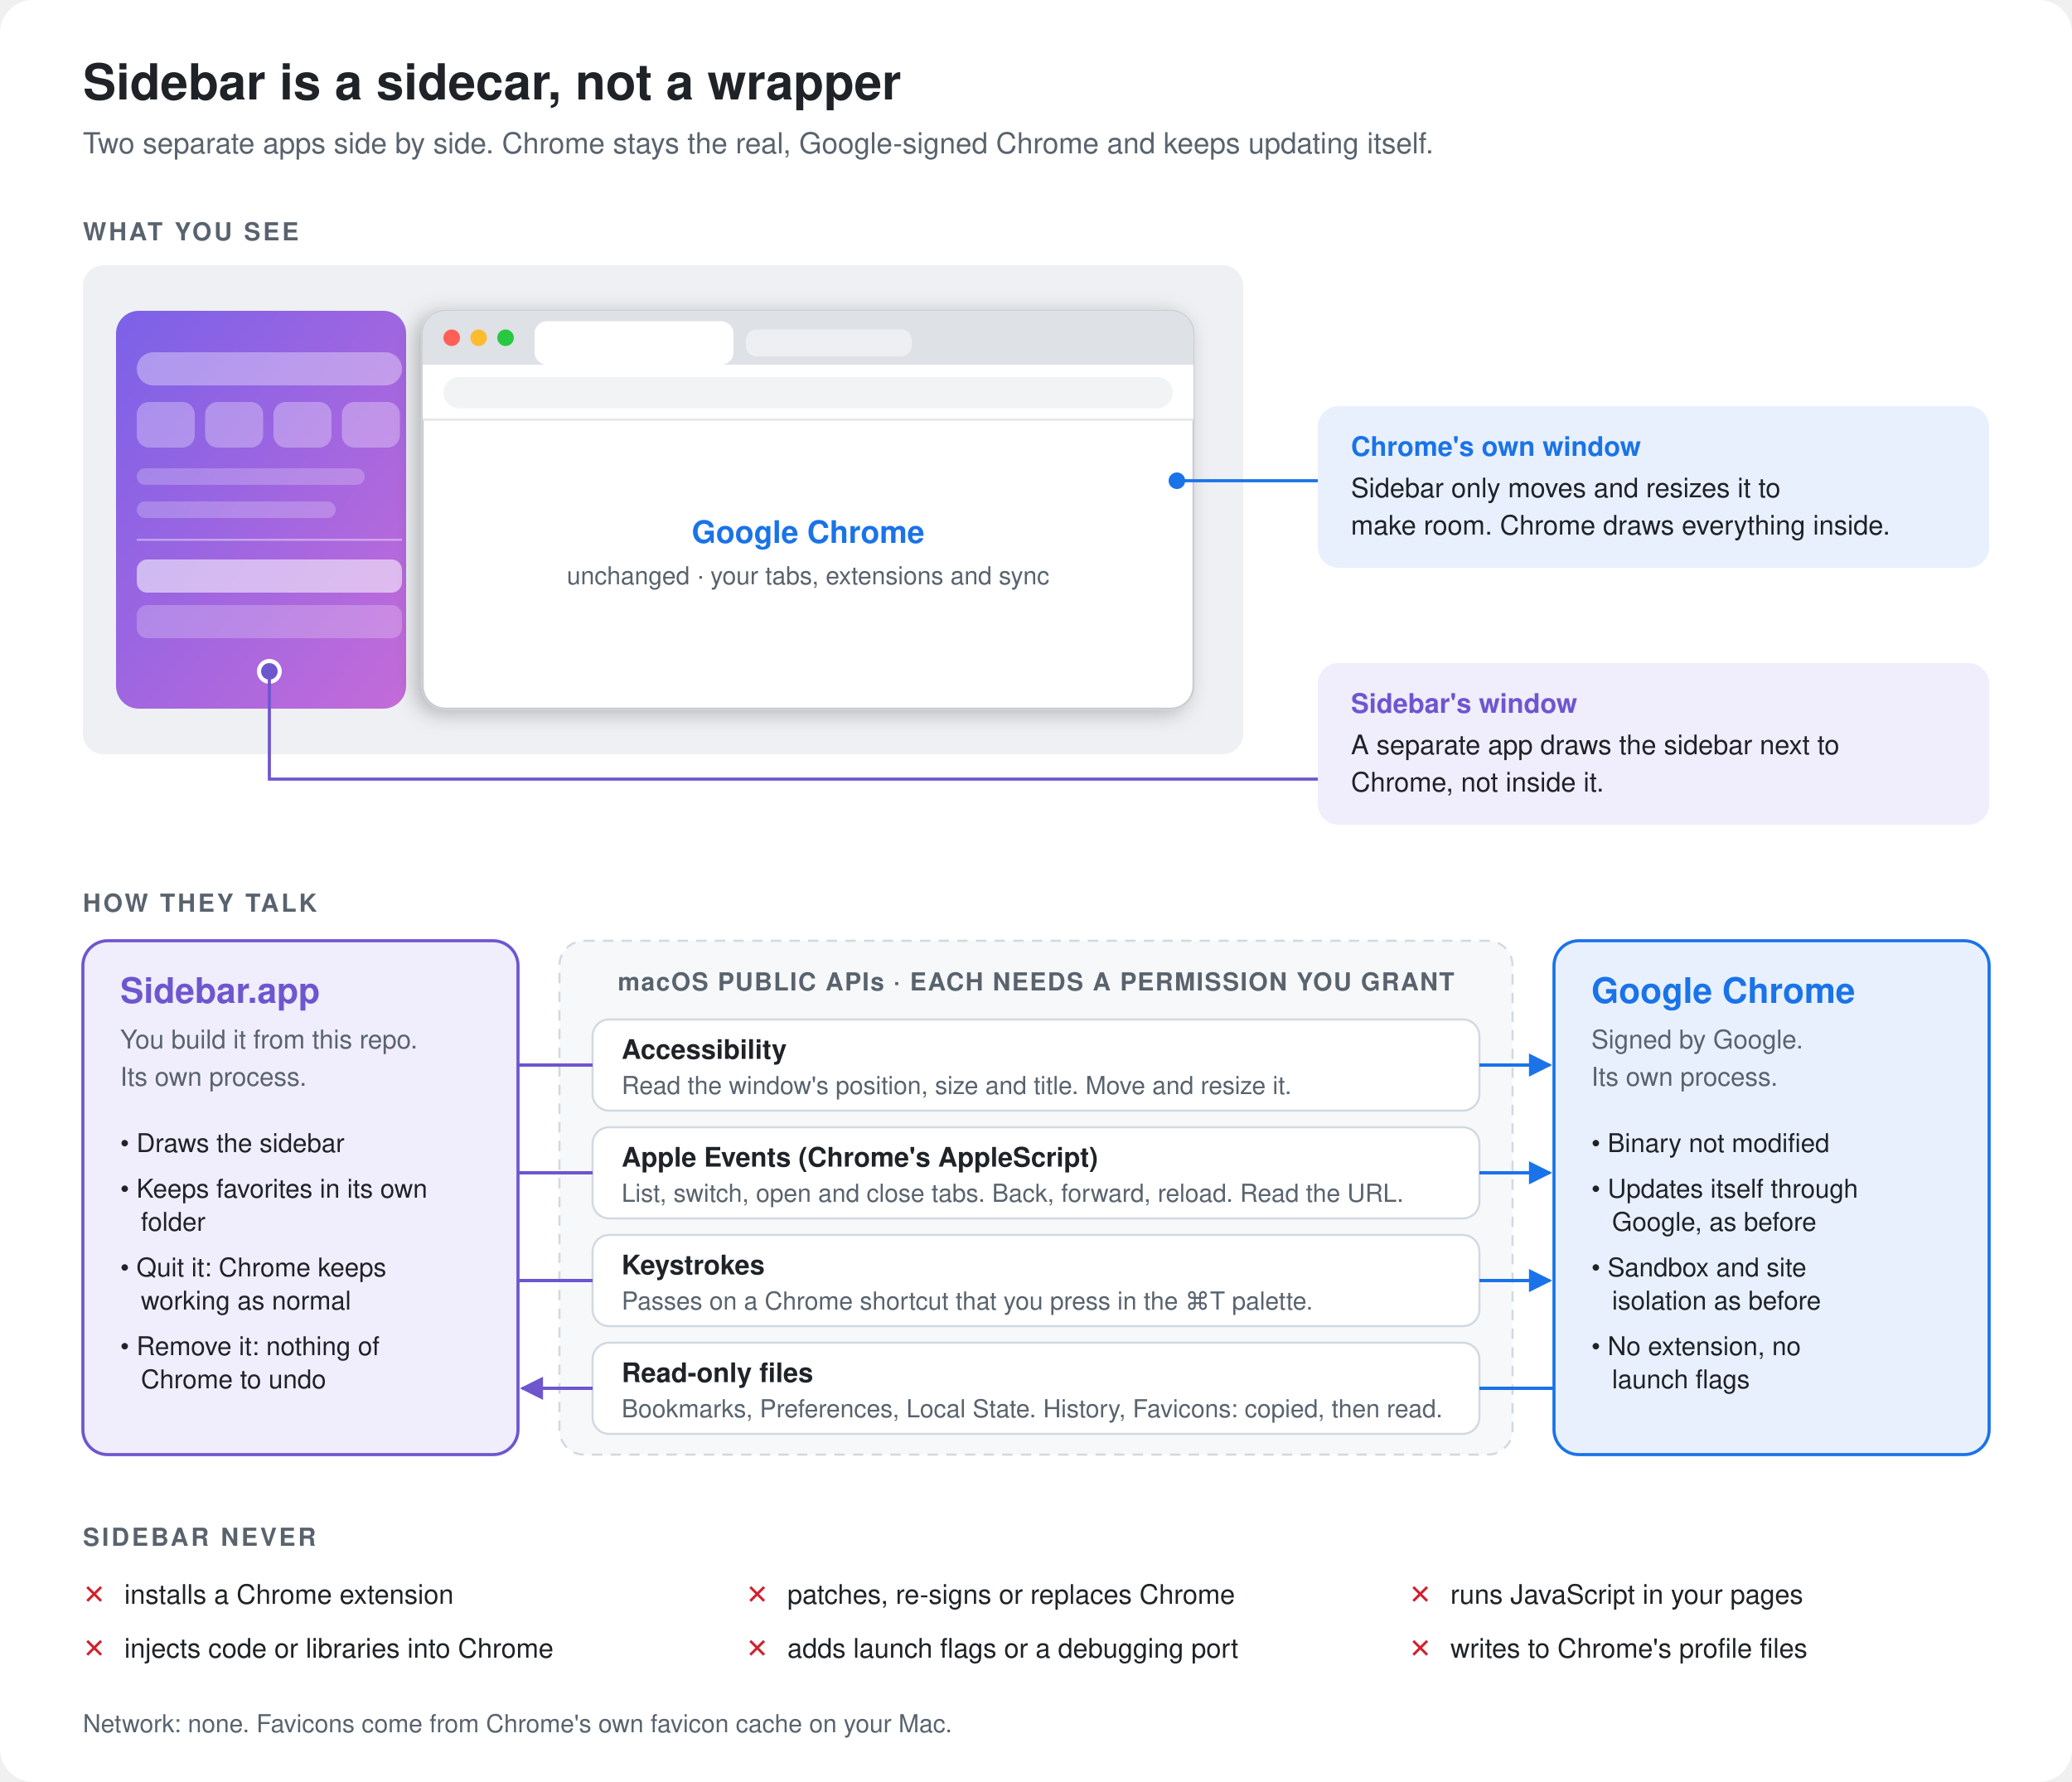
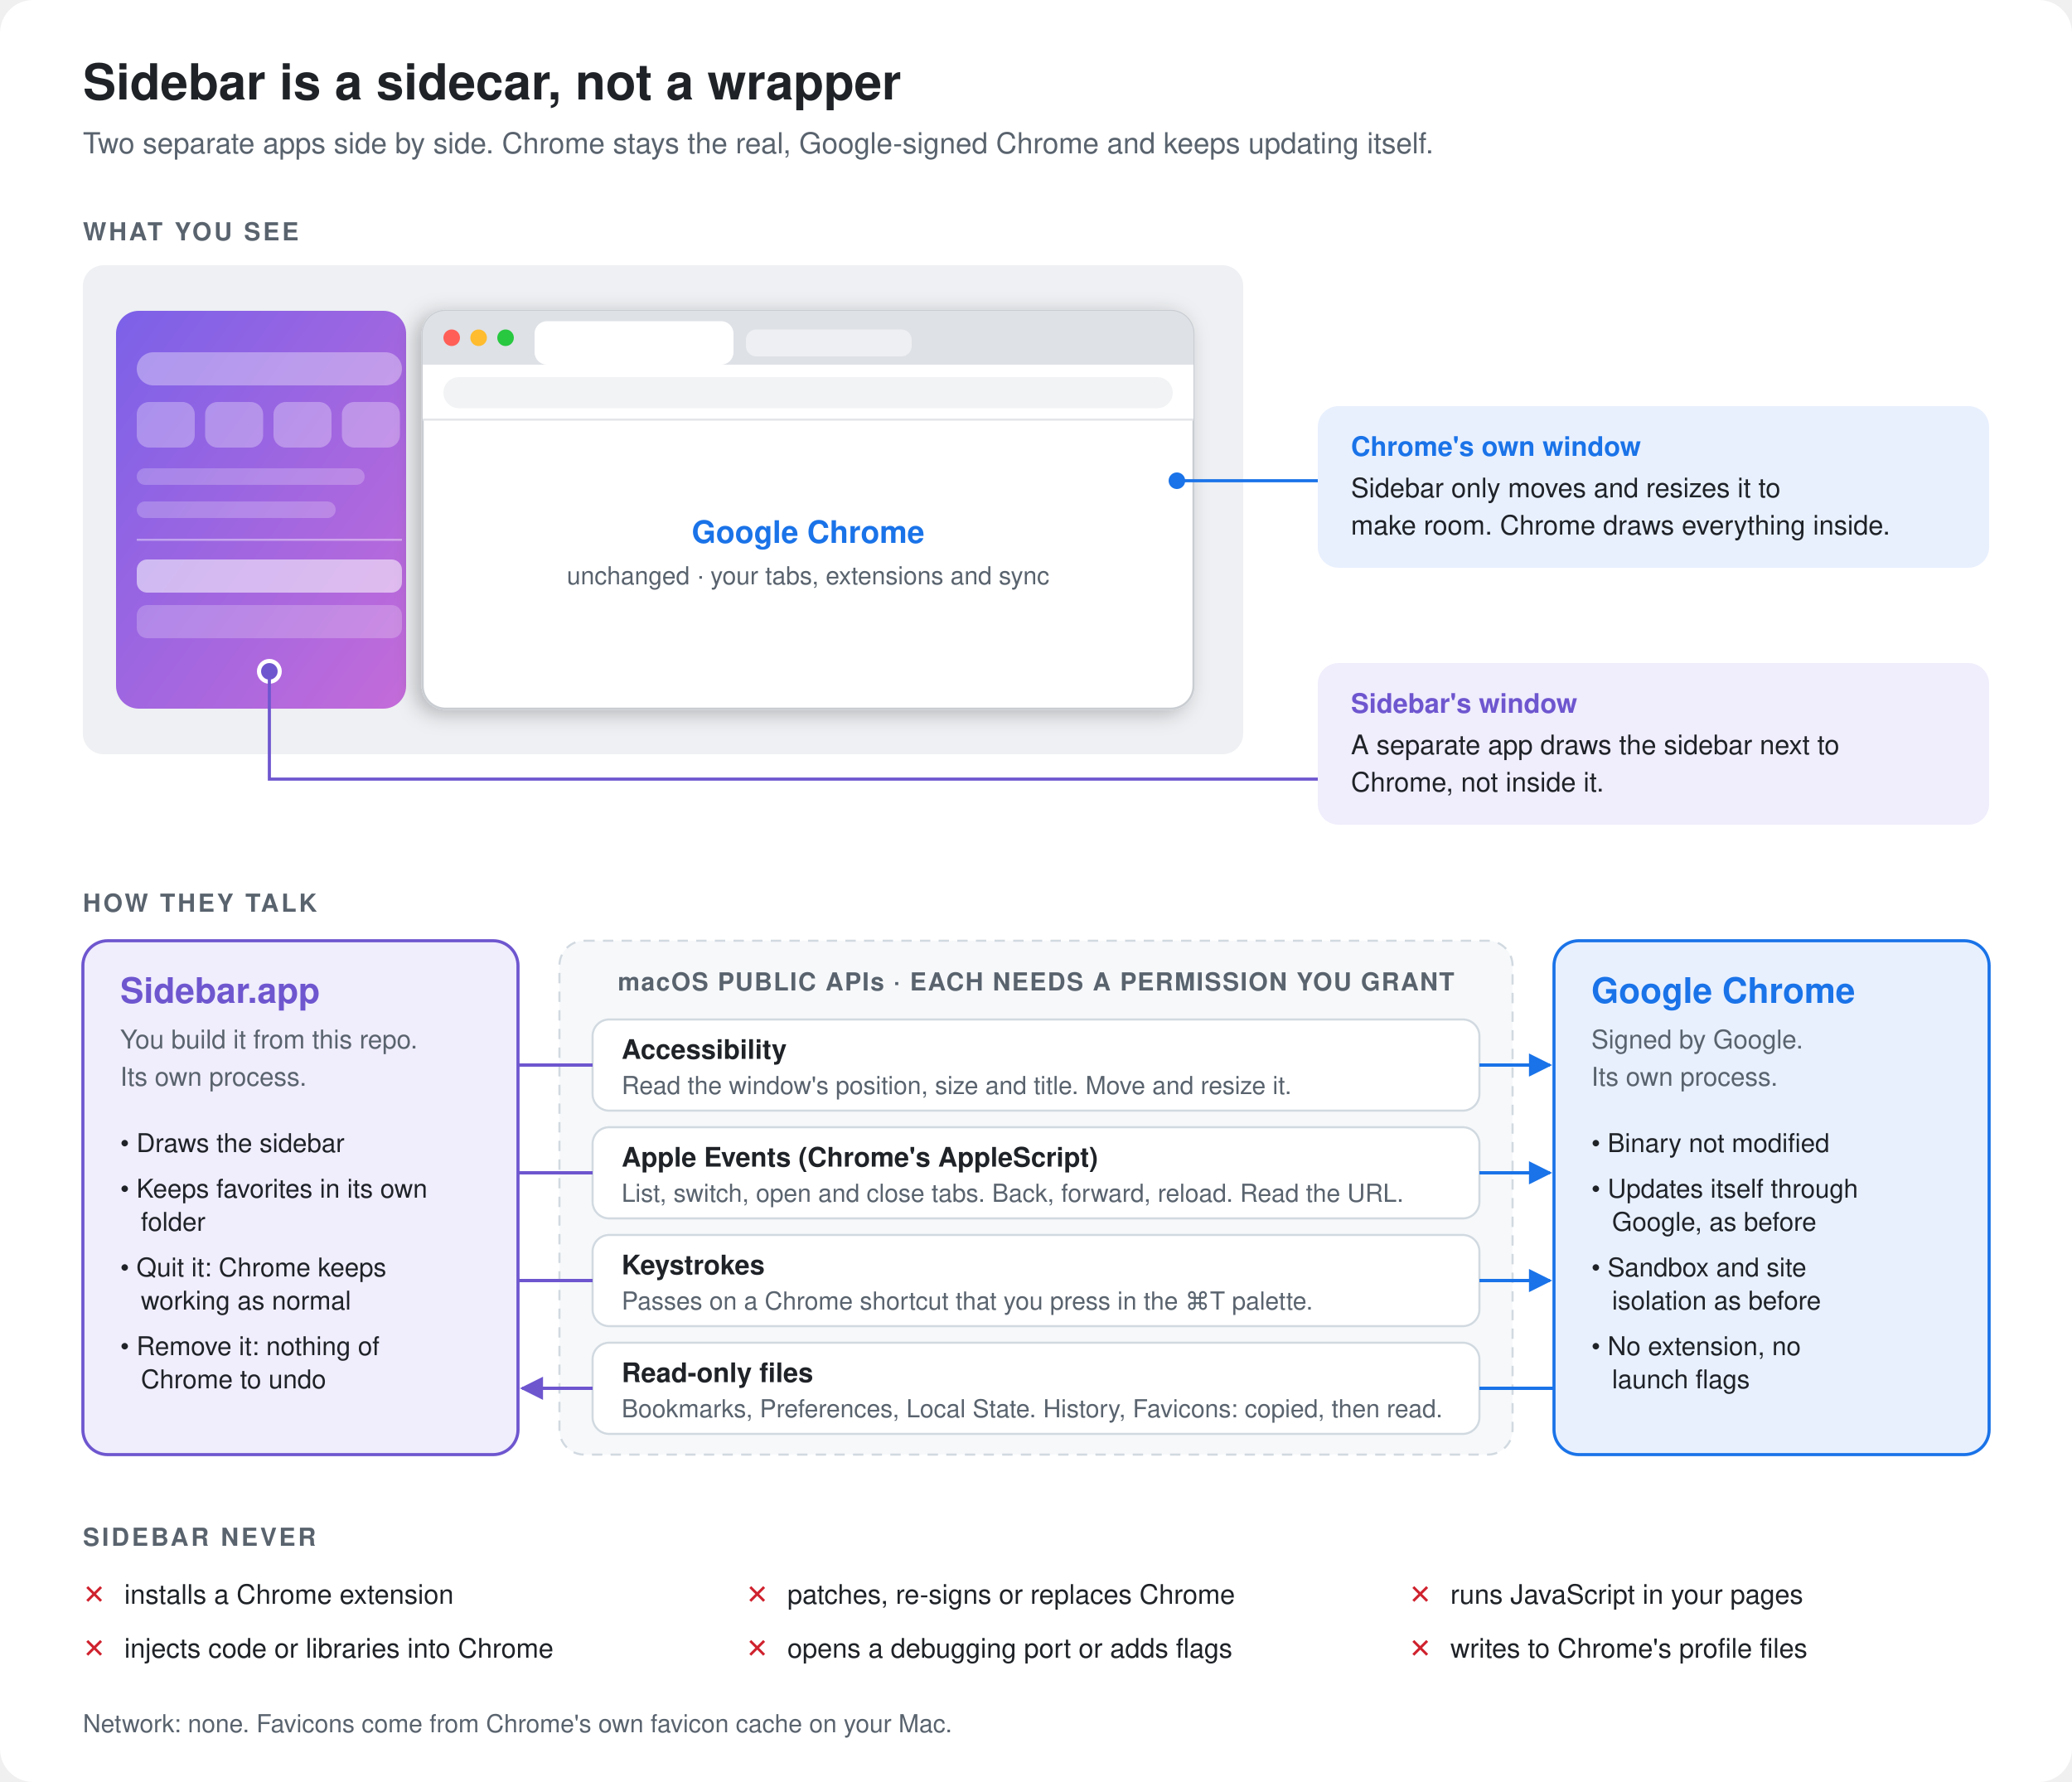
<svg xmlns="http://www.w3.org/2000/svg" width="1000" height="860" viewBox="0 0 1000 860" font-family="-apple-system, BlinkMacSystemFont, 'Segoe UI', Helvetica, Arial, sans-serif">
  <defs>
    <linearGradient id="space" x1="0" y1="0" x2="1" y2="1">
      <stop offset="0" stop-color="#7B61E8" />
      <stop offset="1" stop-color="#C46BD9" />
    </linearGradient>
    <marker id="arrowBlue" viewBox="0 0 10 10" refX="9" refY="5" markerWidth="7" markerHeight="7" orient="auto-start-reverse">
      <path d="M0,0 L10,5 L0,10 z" fill="#1A73E8" />
    </marker>
    <marker id="arrowPurple" viewBox="0 0 10 10" refX="9" refY="5" markerWidth="7" markerHeight="7" orient="auto-start-reverse">
      <path d="M0,0 L10,5 L0,10 z" fill="#6E56CF" />
    </marker>
  </defs>
  <rect width="1000" height="860" rx="16" fill="#FFFFFF" />
  <text x="40" y="48" font-size="24" font-weight="700" fill="#1F2328">Sidebar is a sidecar, not a wrapper</text>
  <text x="40" y="74" font-size="14" fill="#59636E">Two separate apps side by side. Chrome stays the real, Google-signed Chrome and keeps updating itself.</text>
  <text x="40" y="116" font-size="12" font-weight="700" fill="#59636E" letter-spacing="1.2">WHAT YOU SEE</text>
  <rect x="40" y="128" width="560" height="236" rx="10" fill="#EEF0F3" />
  <rect x="56" y="150" width="140" height="192" rx="11" fill="url(#space)" />
  <rect x="66" y="170" width="128" height="16" rx="8" fill="#FFFFFF" fill-opacity="0.35" />
  <g fill="#FFFFFF" fill-opacity="0.3">
    <rect x="66" y="194" width="28" height="22" rx="6" />
    <rect x="99" y="194" width="28" height="22" rx="6" />
    <rect x="132" y="194" width="28" height="22" rx="6" />
    <rect x="165" y="194" width="28" height="22" rx="6" />
  </g>
  <g fill="#FFFFFF" fill-opacity="0.22">
    <rect x="66" y="226" width="110" height="8" rx="4" />
    <rect x="66" y="242" width="96" height="8" rx="4" />
  </g>
  <rect x="66" y="260" width="128" height="1" fill="#FFFFFF" fill-opacity="0.4" />
  <rect x="66" y="270" width="128" height="16" rx="5" fill="#FFFFFF" fill-opacity="0.55" />
  <g fill="#FFFFFF" fill-opacity="0.22">
    <rect x="66" y="292" width="128" height="16" rx="5" />
  </g>
  <rect x="204" y="150" width="372" height="192" rx="11" fill="#FFFFFF" stroke="#C9CDD2" filter="drop-shadow(-3px 2px 5px rgba(0,0,0,0.25))" />
  <path d="M204,161 a11,11 0 0 1 11,-11 h350 a11,11 0 0 1 11,11 v15 h-372 z" fill="#DEE1E6" />
  <circle cx="218" cy="163" r="4" fill="#FF5F57" />
  <circle cx="231" cy="163" r="4" fill="#FEBC2E" />
  <circle cx="244" cy="163" r="4" fill="#28C840" />
  <rect x="258" y="155" width="96" height="21" rx="6" fill="#FFFFFF" />
  <rect x="360" y="159" width="80" height="13" rx="5" fill="#EDEFF2" />
  <rect x="204" y="176" width="372" height="26" fill="#FFFFFF" />
  <rect x="214" y="182" width="352" height="15" rx="7.5" fill="#F1F3F4" />
  <rect x="204" y="202" width="372" height="1" fill="#E3E5E8" />
  <text x="390" y="262" text-anchor="middle" font-size="15" font-weight="600" fill="#1A73E8">Google Chrome</text>
  <text x="390" y="282" text-anchor="middle" font-size="12" fill="#59636E">unchanged · your tabs, extensions and sync</text>
  <circle cx="130" cy="324" r="5" fill="#6E56CF" stroke="#FFFFFF" stroke-width="2" />
  <path d="M130,324 V376 H636" fill="none" stroke="#6E56CF" stroke-width="1.5" />
  <circle cx="568" cy="232" r="5" fill="#1A73E8" stroke="#FFFFFF" stroke-width="2" />
  <path d="M568,232 H636" fill="none" stroke="#1A73E8" stroke-width="1.5" />
  <g font-size="13" fill="#1F2328">
    <rect x="636" y="196" width="324" height="78" rx="10" fill="#E8F0FE" />
    <text x="652" y="220" font-weight="700" fill="#1A73E8">Chrome's own window</text>
    <text x="652" y="240">Sidebar only moves and resizes it to</text>
    <text x="652" y="258">make room. Chrome draws everything inside.</text>
    <rect x="636" y="320" width="324" height="78" rx="10" fill="#F0EDFC" />
    <text x="652" y="344" font-weight="700" fill="#6E56CF">Sidebar's window</text>
    <text x="652" y="364">A separate app draws the sidebar next to</text>
    <text x="652" y="382">Chrome, not inside it.</text>
  </g>
  <text x="40" y="440" font-size="12" font-weight="700" fill="#59636E" letter-spacing="1.2">HOW THEY TALK</text>
  <rect x="40" y="454" width="210" height="248" rx="12" fill="#F0EDFC" stroke="#6E56CF" stroke-width="1.5" />
  <text x="58" y="484" font-size="17" font-weight="700" fill="#6E56CF">Sidebar.app</text>
  <g font-size="12.5" fill="#1F2328">
    <text x="58" y="506" fill="#59636E">You build it from this repo.</text>
    <text x="58" y="524" fill="#59636E">Its own process.</text>
    <text x="58" y="556">• Draws the sidebar</text>
    <text x="58" y="578">• Keeps favorites in its own</text>
    <text x="68" y="594">folder</text>
    <text x="58" y="616">• Quit it: Chrome keeps</text>
    <text x="68" y="632">working as normal</text>
    <text x="58" y="654">• Remove it: nothing of</text>
    <text x="68" y="670">Chrome to undo</text>
  </g>
  <rect x="750" y="454" width="210" height="248" rx="12" fill="#E8F0FE" stroke="#1A73E8" stroke-width="1.5" />
  <text x="768" y="484" font-size="17" font-weight="700" fill="#1A73E8">Google Chrome</text>
  <g font-size="12.5" fill="#1F2328">
    <text x="768" y="506" fill="#59636E">Signed by Google.</text>
    <text x="768" y="524" fill="#59636E">Its own process.</text>
    <text x="768" y="556">• Binary not modified</text>
    <text x="768" y="578">• Updates itself through</text>
    <text x="778" y="594">Google, as before</text>
    <text x="768" y="616">• Sandbox and site</text>
    <text x="778" y="632">isolation as before</text>
    <text x="768" y="654">• No extension, no</text>
    <text x="778" y="670">launch flags</text>
  </g>
  <rect x="270" y="454" width="460" height="248" rx="12" fill="#F6F8FA" stroke="#D1D9E0" stroke-dasharray="5 4" />
  <text x="500" y="478" text-anchor="middle" font-size="12" font-weight="700" fill="#59636E" letter-spacing="0.6">macOS PUBLIC APIs · EACH NEEDS A PERMISSION YOU GRANT</text>
  <g font-size="12" fill="#59636E">
    <rect x="286" y="492" width="428" height="44" rx="8" fill="#FFFFFF" stroke="#D1D9E0" />
    <text x="300" y="511" font-size="13" font-weight="700" fill="#1F2328">Accessibility</text>
    <text x="300" y="528">Read the window's position, size and title. Move and resize it.</text>
    <rect x="286" y="544" width="428" height="44" rx="8" fill="#FFFFFF" stroke="#D1D9E0" />
    <text x="300" y="563" font-size="13" font-weight="700" fill="#1F2328">Apple Events (Chrome's AppleScript)</text>
    <text x="300" y="580">List, switch, open and close tabs. Back, forward, reload. Read the URL.</text>
    <rect x="286" y="596" width="428" height="44" rx="8" fill="#FFFFFF" stroke="#D1D9E0" />
    <text x="300" y="615" font-size="13" font-weight="700" fill="#1F2328">Keystrokes</text>
    <text x="300" y="632">Passes on a Chrome shortcut that you press in the ⌘T palette.</text>
    <rect x="286" y="648" width="428" height="44" rx="8" fill="#FFFFFF" stroke="#D1D9E0" />
    <text x="300" y="667" font-size="13" font-weight="700" fill="#1F2328">Read-only files</text>
    <text x="300" y="684">Bookmarks, Preferences, Local State. History, Favicons: copied, then read.</text>
  </g>
  <g stroke-width="1.6" fill="none">
    <path d="M250,514 H286" stroke="#6E56CF" />
    <path d="M714,514 H748" stroke="#1A73E8" marker-end="url(#arrowBlue)" />
    <path d="M250,566 H286" stroke="#6E56CF" />
    <path d="M714,566 H748" stroke="#1A73E8" marker-end="url(#arrowBlue)" />
    <path d="M250,618 H286" stroke="#6E56CF" />
    <path d="M714,618 H748" stroke="#1A73E8" marker-end="url(#arrowBlue)" />
    <path d="M252,670 H286" stroke="#6E56CF" marker-start="url(#arrowPurple)" />
    <path d="M714,670 H750" stroke="#1A73E8" />
  </g>
  <text x="40" y="746" font-size="12" font-weight="700" fill="#59636E" letter-spacing="1.2">SIDEBAR NEVER</text>
  <g font-size="13" fill="#1F2328">
    <g fill="#CF222E" font-weight="700">
      <text x="40" y="774">✕</text>
      <text x="40" y="800">✕</text>
      <text x="360" y="774">✕</text>
      <text x="360" y="800">✕</text>
      <text x="680" y="774">✕</text>
      <text x="680" y="800">✕</text>
    </g>
    <text x="60" y="774">installs a Chrome extension</text>
    <text x="60" y="800">injects code or libraries into Chrome</text>
    <text x="380" y="774">patches, re-signs or replaces Chrome</text>
-     <text x="380" y="800">adds launch flags or a debugging port</text>
+     <text x="380" y="800">opens a debugging port or adds flags</text>
    <text x="700" y="774">runs JavaScript in your pages</text>
    <text x="700" y="800">writes to Chrome's profile files</text>
  </g>
  <text x="40" y="836" font-size="12" fill="#59636E">Network: none. Favicons come from Chrome's own favicon cache on your Mac.</text>
</svg>
